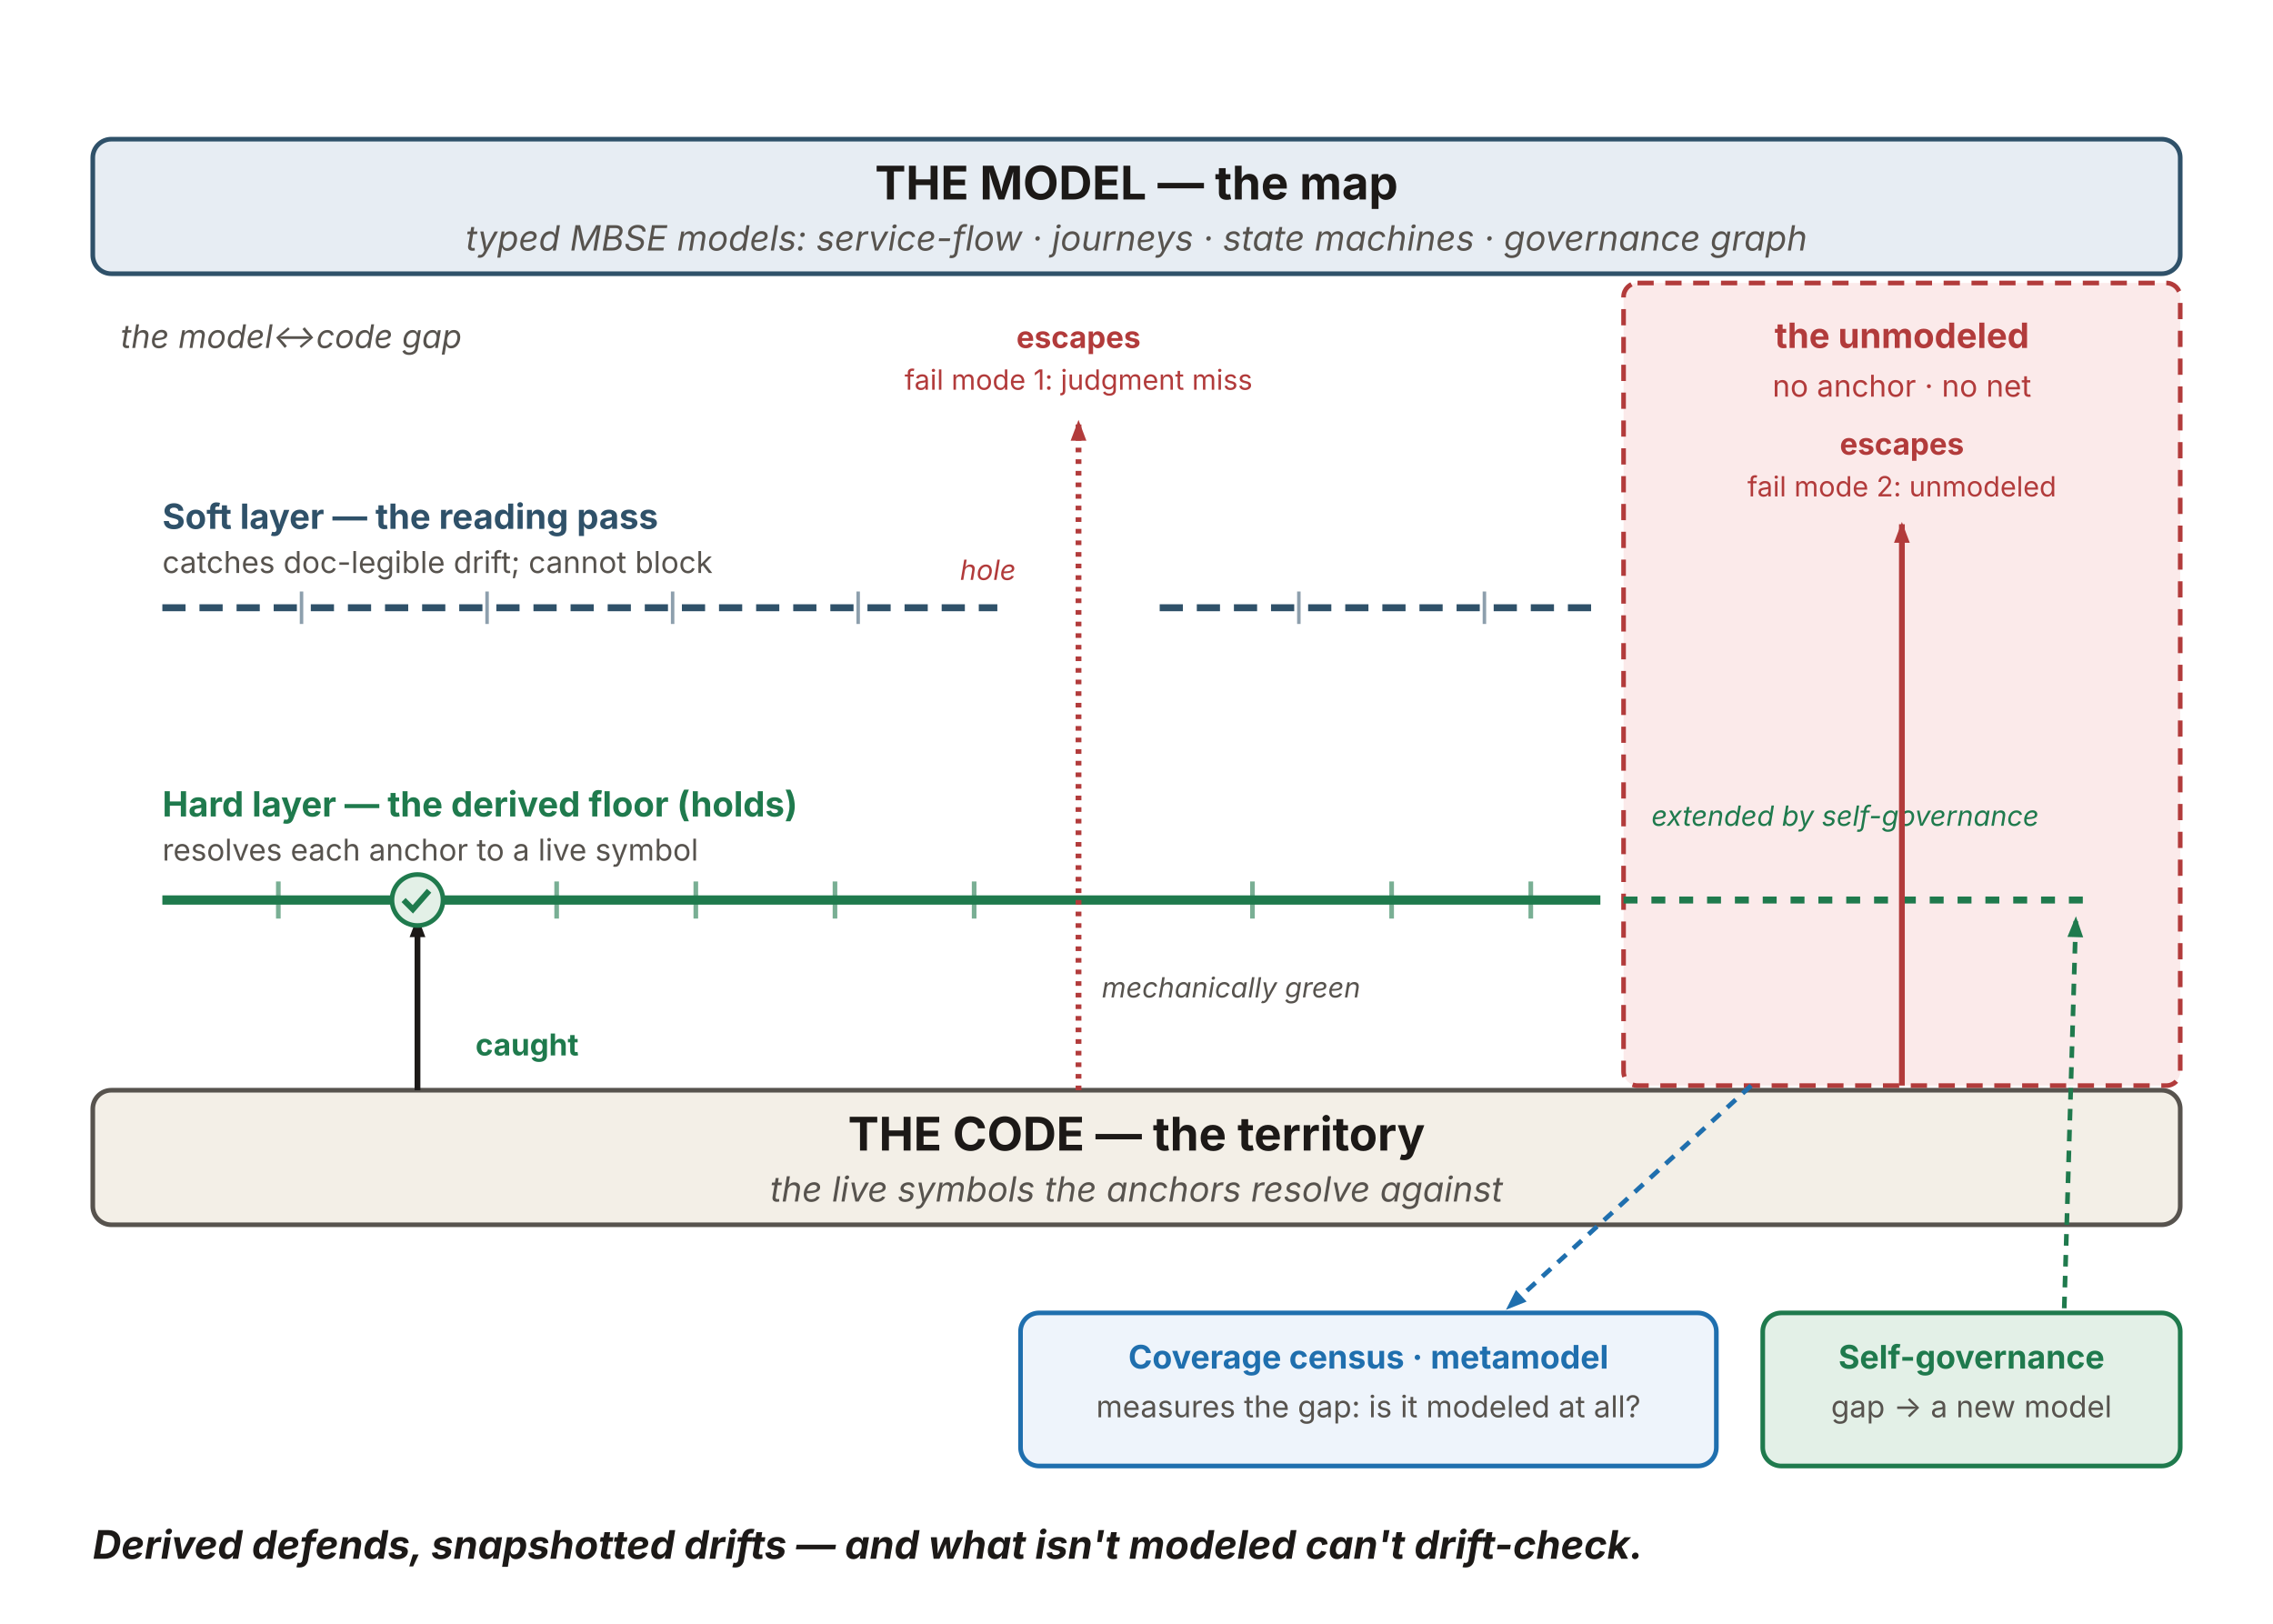
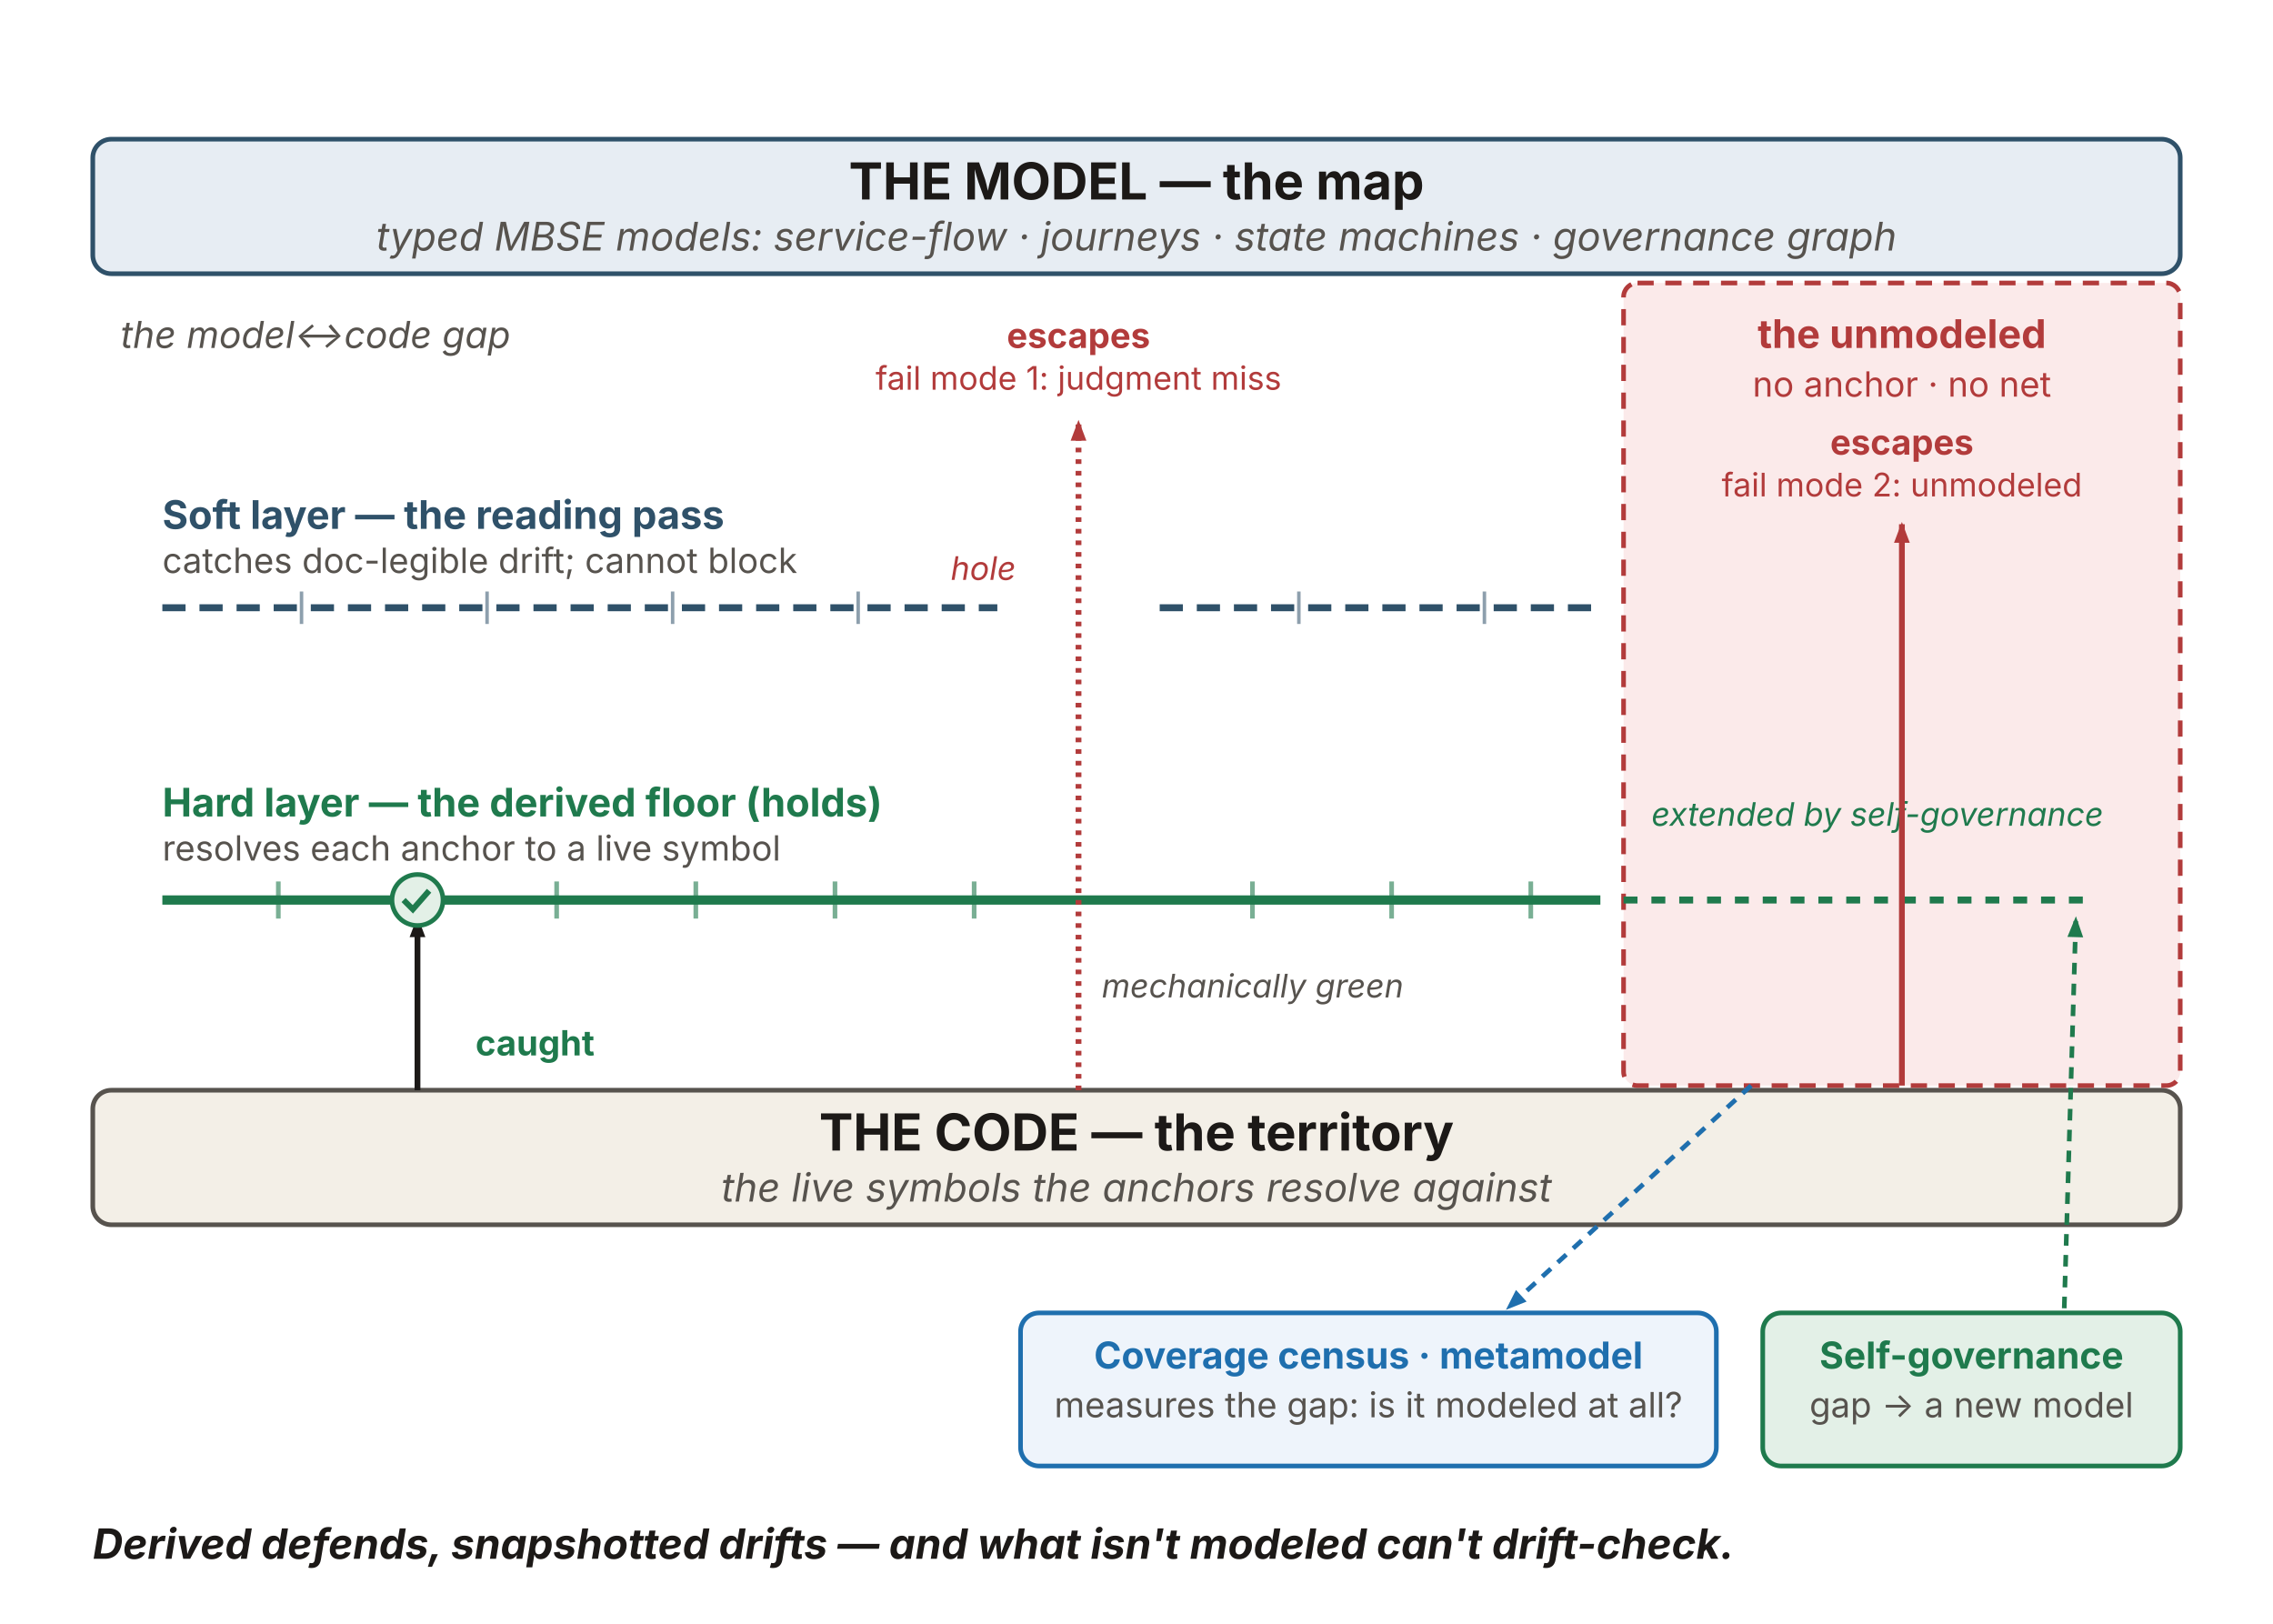
<svg xmlns="http://www.w3.org/2000/svg" viewBox="0 0 980 700" width="980" height="700" role="group" aria-labelledby="msTitle msDesc" font-family="'Source Sans 3', -apple-system, 'Segoe UI', sans-serif">
  <defs>
    <marker id="msArrow" markerWidth="10" markerHeight="10" refX="8" refY="3.4" orient="auto" markerUnits="userSpaceOnUse">
      <path d="M0,0 L9,3.4 L0,6.8 Z" fill="#1c1917" />
    </marker>
    <marker id="msArrowRed" markerWidth="10" markerHeight="10" refX="8" refY="3.4" orient="auto" markerUnits="userSpaceOnUse">
      <path d="M0,0 L9,3.4 L0,6.8 Z" fill="#b23b3b" />
    </marker>
    <marker id="msArrowBlue" markerWidth="10" markerHeight="10" refX="8" refY="3.4" orient="auto" markerUnits="userSpaceOnUse">
      <path d="M0,0 L9,3.4 L0,6.8 Z" fill="#1f6fae" />
    </marker>
    <marker id="msArrowGrn" markerWidth="10" markerHeight="10" refX="8" refY="3.4" orient="auto" markerUnits="userSpaceOnUse">
      <path d="M0,0 L9,3.4 L0,6.8 Z" fill="#1f7a4d" />
    </marker>
  </defs>
  <rect x="40" y="60" width="900" height="58" rx="8" fill="#e7edf3" stroke="#2f5169" stroke-width="2" />
-   <text x="490" y="86" text-anchor="middle" font-size="20" font-weight="700" fill="#1c1917">THE MODEL — the map</text>
-   <text x="490" y="108" text-anchor="middle" font-size="15" font-style="italic" fill="#57534e">typed MBSE models: service-flow · journeys · state machines · governance graph</text>
+   <text x="490" y="86" text-anchor="middle" font-size="22" font-weight="700" fill="#1c1917">THE MODEL — the map</text>
+   <text x="490" y="108" text-anchor="middle" font-size="17" font-style="italic" fill="#57534e">typed MBSE models: service-flow · journeys · state machines · governance graph</text>
  <rect x="40" y="470" width="900" height="58" rx="8" fill="#f3efe7" stroke="#57534e" stroke-width="2" />
-   <text x="490" y="496" text-anchor="middle" font-size="20" font-weight="700" fill="#1c1917">THE CODE — the territory</text>
-   <text x="490" y="518" text-anchor="middle" font-size="15" font-style="italic" fill="#57534e">the live symbols the anchors resolve against</text>
-   <text x="52" y="150" font-size="14" fill="#57534e" font-style="italic">the model↔code gap</text>
+   <text x="490" y="496" text-anchor="middle" font-size="22" font-weight="700" fill="#1c1917">THE CODE — the territory</text>
+   <text x="490" y="518" text-anchor="middle" font-size="17" font-style="italic" fill="#57534e">the live symbols the anchors resolve against</text>
+   <text x="52" y="150" font-size="16" fill="#57534e" font-style="italic">the model↔code gap</text>
  <rect x="700" y="122" width="240" height="346" rx="6" fill="#fbeaea" stroke="#b23b3b" stroke-width="2" stroke-dasharray="7 5" />
-   <text x="820" y="150" text-anchor="middle" font-size="15" font-weight="700" fill="#b23b3b">the unmodeled</text>
-   <text x="820" y="171" text-anchor="middle" font-size="13" fill="#b23b3b">no anchor · no net</text>
-   <text x="70" y="228" font-size="15" font-weight="700" fill="#2f5169">Soft layer — the reading pass</text>
-   <text x="70" y="247" font-size="13" fill="#57534e">catches doc-legible drift; cannot block</text>
+   <text x="820" y="150" text-anchor="middle" font-size="17" font-weight="700" fill="#b23b3b">the unmodeled</text>
+   <text x="820" y="171" text-anchor="middle" font-size="15" fill="#b23b3b">no anchor · no net</text>
+   <text x="70" y="228" font-size="17" font-weight="700" fill="#2f5169">Soft layer — the reading pass</text>
+   <text x="70" y="247" font-size="15" fill="#57534e">catches doc-legible drift; cannot block</text>
  <line x1="70" y1="262" x2="430" y2="262" stroke="#2f5169" stroke-width="3" stroke-dasharray="10 6" />
  <line x1="500" y1="262" x2="690" y2="262" stroke="#2f5169" stroke-width="3" stroke-dasharray="10 6" />
  <g stroke="#2f5169" stroke-width="1.5" opacity="0.55">
    <line x1="130" y1="255" x2="130" y2="269" />
    <line x1="210" y1="255" x2="210" y2="269" />
    <line x1="290" y1="255" x2="290" y2="269" />
    <line x1="370" y1="255" x2="370" y2="269" />
    <line x1="560" y1="255" x2="560" y2="269" />
    <line x1="640" y1="255" x2="640" y2="269" />
  </g>
-   <text x="438" y="250" text-anchor="end" font-size="12" fill="#b23b3b" font-style="italic">hole</text>
-   <text x="70" y="352" font-size="15" font-weight="700" fill="#1f7a4d">Hard layer — the derived floor (holds)</text>
-   <text x="70" y="371" font-size="13" fill="#57534e">resolves each anchor to a live symbol</text>
+   <text x="438" y="250" text-anchor="end" font-size="14" fill="#b23b3b" font-style="italic">hole</text>
+   <text x="70" y="352" font-size="17" font-weight="700" fill="#1f7a4d">Hard layer — the derived floor (holds)</text>
+   <text x="70" y="371" font-size="15" fill="#57534e">resolves each anchor to a live symbol</text>
  <line x1="70" y1="388" x2="690" y2="388" stroke="#1f7a4d" stroke-width="4" />
  <g stroke="#1f7a4d" stroke-width="2" opacity="0.6">
    <line x1="120" y1="380" x2="120" y2="396" />
    <line x1="180" y1="380" x2="180" y2="396" />
    <line x1="240" y1="380" x2="240" y2="396" />
    <line x1="300" y1="380" x2="300" y2="396" />
    <line x1="360" y1="380" x2="360" y2="396" />
    <line x1="420" y1="380" x2="420" y2="396" />
    <line x1="540" y1="380" x2="540" y2="396" />
    <line x1="600" y1="380" x2="600" y2="396" />
    <line x1="660" y1="380" x2="660" y2="396" />
  </g>
  <line x1="700" y1="388" x2="900" y2="388" stroke="#1f7a4d" stroke-width="3" stroke-dasharray="6 6" />
-   <text x="712" y="356" text-anchor="start" font-size="12" fill="#1f7a4d" font-style="italic">extended by self-governance</text>
+   <text x="712" y="356" text-anchor="start" font-size="14" fill="#1f7a4d" font-style="italic">extended by self-governance</text>
  <line x1="180" y1="470" x2="180" y2="396" stroke="#1c1917" stroke-width="2.5" marker-end="url(#msArrow)" />
  <circle cx="180" cy="388" r="11" fill="#e3f0e7" stroke="#1f7a4d" stroke-width="2" />
  <path d="M174,388 l4,4 l7,-8" fill="none" stroke="#1f7a4d" stroke-width="2.5" />
-   <text x="205" y="455" text-anchor="start" font-size="13" fill="#1f7a4d" font-weight="700">caught</text>
+   <text x="205" y="455" text-anchor="start" font-size="15" fill="#1f7a4d" font-weight="700">caught</text>
  <line x1="465" y1="470" x2="465" y2="182" stroke="#b23b3b" stroke-width="2.5" stroke-dasharray="2 3" marker-end="url(#msArrowRed)" />
-   <text x="475" y="430" font-size="12" fill="#57534e" font-style="italic">mechanically green</text>
-   <text x="465" y="150" text-anchor="middle" font-size="13" fill="#b23b3b" font-weight="700">escapes</text>
-   <text x="465" y="168" text-anchor="middle" font-size="12" fill="#b23b3b">fail mode 1: judgment miss</text>
+   <text x="475" y="430" font-size="14" fill="#57534e" font-style="italic">mechanically green</text>
+   <text x="465" y="150" text-anchor="middle" font-size="15" fill="#b23b3b" font-weight="700">escapes</text>
+   <text x="465" y="168" text-anchor="middle" font-size="14" fill="#b23b3b">fail mode 1: judgment miss</text>
  <line x1="820" y1="468" x2="820" y2="226" stroke="#b23b3b" stroke-width="2.5" marker-end="url(#msArrowRed)" />
-   <text x="820" y="196" text-anchor="middle" font-size="13" fill="#b23b3b" font-weight="700">escapes</text>
-   <text x="820" y="214" text-anchor="middle" font-size="12" fill="#b23b3b">fail mode 2: unmodeled</text>
+   <text x="820" y="196" text-anchor="middle" font-size="15" fill="#b23b3b" font-weight="700">escapes</text>
+   <text x="820" y="214" text-anchor="middle" font-size="14" fill="#b23b3b">fail mode 2: unmodeled</text>
  <rect x="440" y="566" width="300" height="66" rx="8" fill="#eef4fb" stroke="#1f6fae" stroke-width="2" />
-   <text x="590" y="590" text-anchor="middle" font-size="14" font-weight="700" fill="#1f6fae">Coverage census · metamodel</text>
-   <text x="590" y="611" text-anchor="middle" font-size="13" fill="#57534e">measures the gap: is it modeled at all?</text>
+   <text x="590" y="590" text-anchor="middle" font-size="16" font-weight="700" fill="#1f6fae">Coverage census · metamodel</text>
+   <text x="590" y="611" text-anchor="middle" font-size="15" fill="#57534e">measures the gap: is it modeled at all?</text>
  <line x1="755" y1="468" x2="650" y2="564" stroke="#1f6fae" stroke-width="2" stroke-dasharray="5 4" marker-end="url(#msArrowBlue)" />
  <rect x="760" y="566" width="180" height="66" rx="8" fill="#e3f0e7" stroke="#1f7a4d" stroke-width="2" />
-   <text x="850" y="590" text-anchor="middle" font-size="14" font-weight="700" fill="#1f7a4d">Self-governance</text>
-   <text x="850" y="611" text-anchor="middle" font-size="13" fill="#57534e">gap → a new model</text>
+   <text x="850" y="590" text-anchor="middle" font-size="16" font-weight="700" fill="#1f7a4d">Self-governance</text>
+   <text x="850" y="611" text-anchor="middle" font-size="15" fill="#57534e">gap → a new model</text>
  <line x1="890" y1="564" x2="895" y2="396" stroke="#1f7a4d" stroke-width="2" stroke-dasharray="5 4" marker-end="url(#msArrowGrn)" />
-   <text x="40" y="672" font-size="17" font-style="italic" font-weight="700" fill="#1c1917">Derived defends, snapshotted drifts — and what isn't modeled can't drift-check.</text>
+   <text x="40" y="672" font-size="18" font-style="italic" font-weight="700" fill="#1c1917">Derived defends, snapshotted drifts — and what isn't modeled can't drift-check.</text>
</svg>
